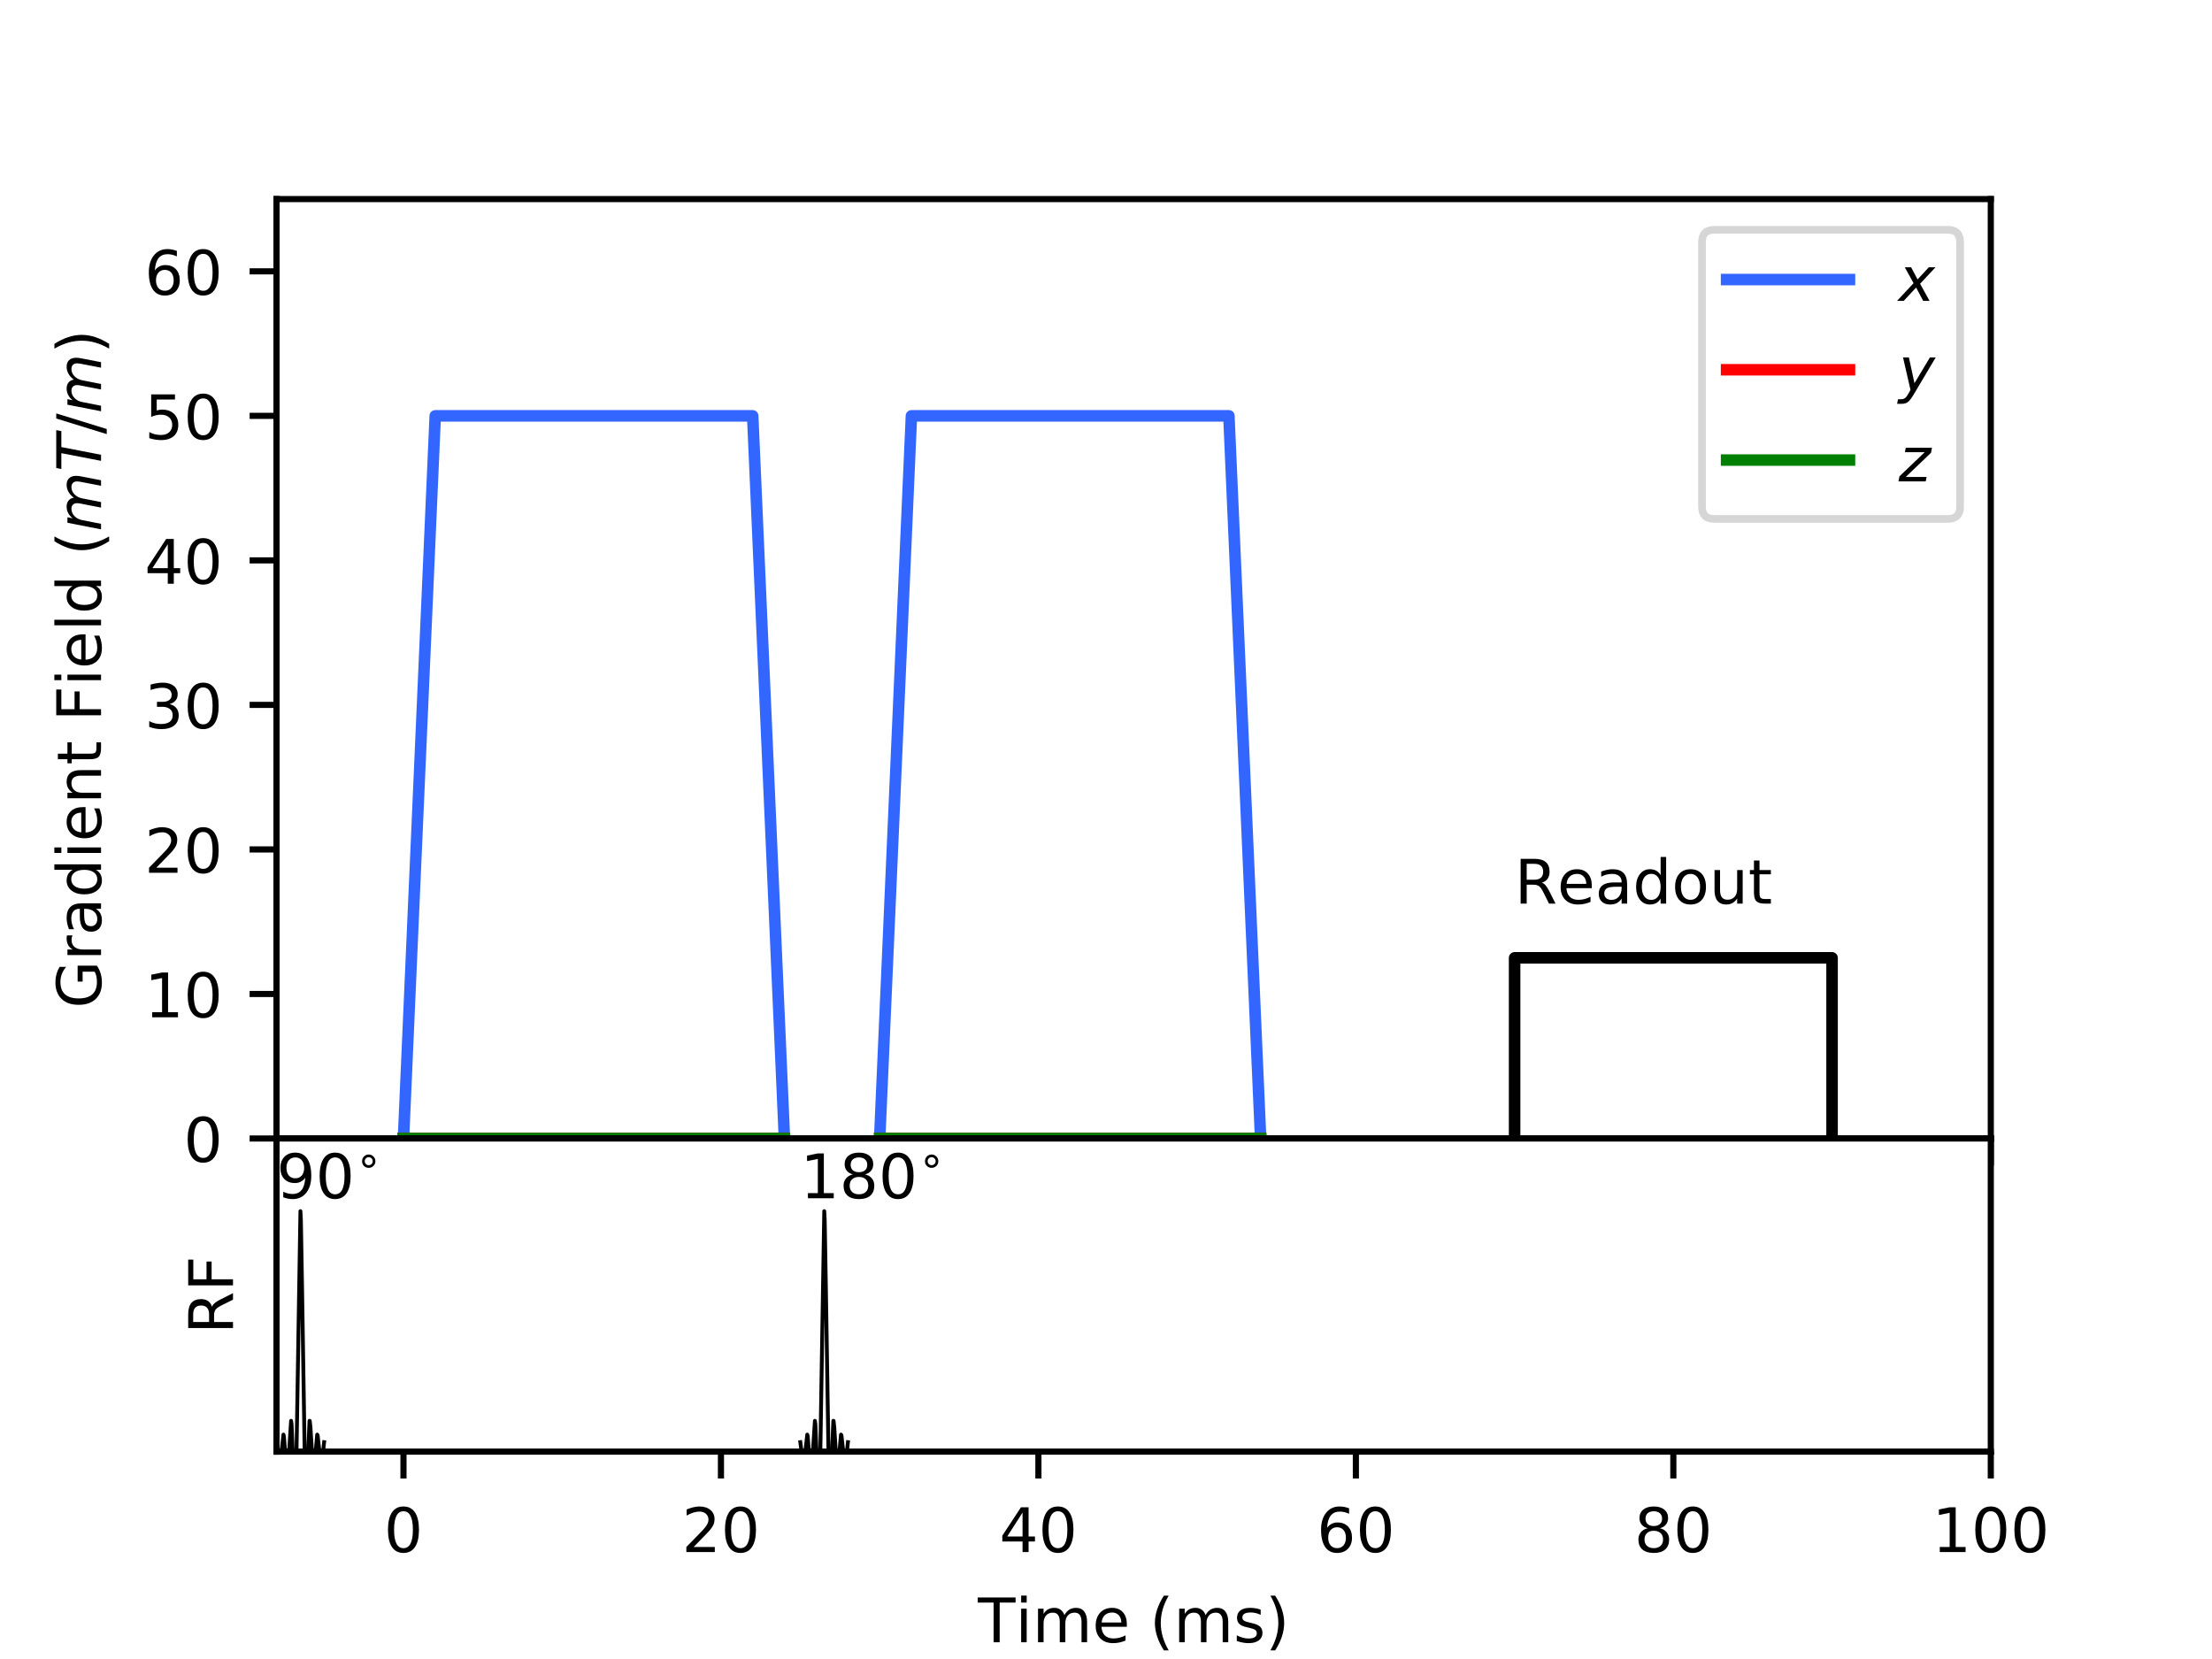
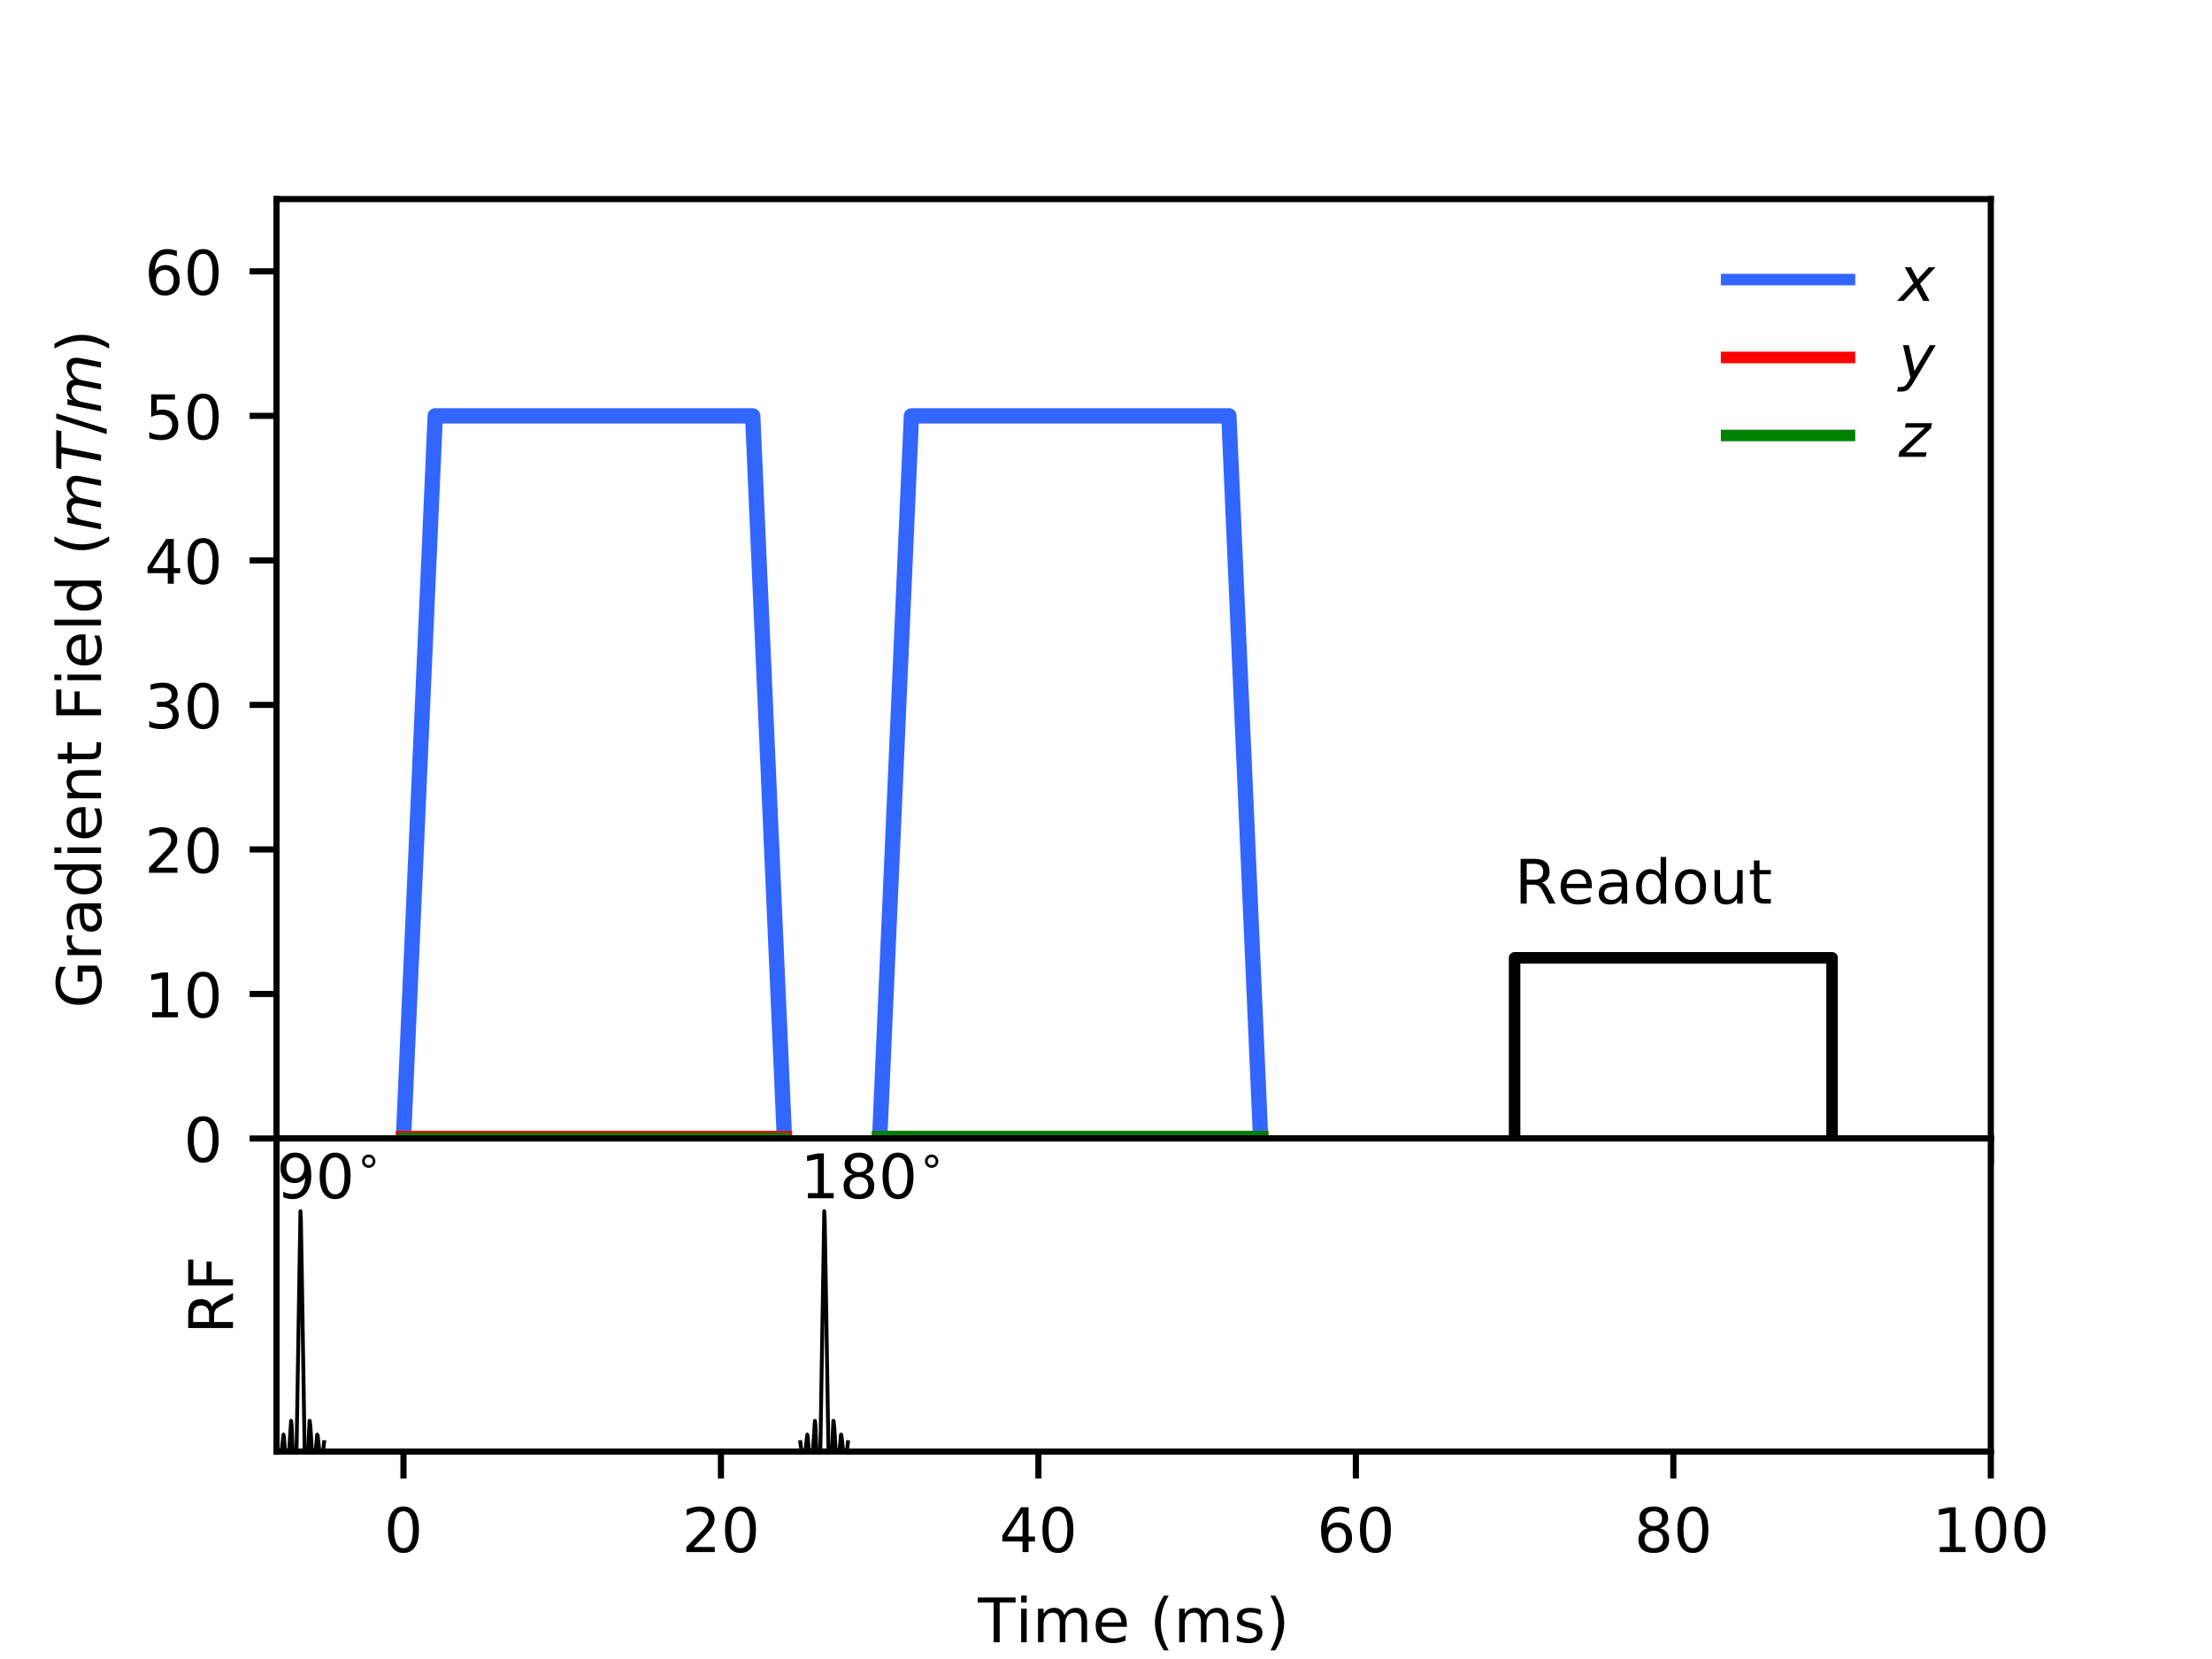
<svg xmlns="http://www.w3.org/2000/svg" xmlns:xlink="http://www.w3.org/1999/xlink" height="216pt" version="1.1" viewBox="0 0 288 216" width="288pt">
  <defs>
    <style type="text/css">
*{stroke-linecap:butt;stroke-linejoin:round;}
  </style>
  </defs>
  <g id="figure_1">
    <g id="patch_1">
      <path d="M 0 216  L 288 216  L 288 0  L 0 0  z " style="fill:#ffffff;" />
    </g>
    <g id="axes_1">
      <g id="patch_2">
        <path d="M 36 148.23  L 259.2 148.23  L 259.2 25.92  L 36 25.92  z " style="fill:#ffffff;" />
      </g>
      <g id="matplotlib.axis_1">
        <g id="xtick_1">
          <g id="line2d_1">
            <defs>
-               <path d="M 0 0  L 0 3.5  " id="m74ce09f356" style="stroke:#000000;stroke-width:0.8;" />
-             </defs>
-             <g>
-               <use style="stroke:#000000;stroke-width:0.8;" x="52.533" xlink:href="#m74ce09f356" y="148.23" />
+               <path d="M 0 0  L 0 3.5  " id="mcb4278e4ed" style="stroke:#000000;stroke-width:0.8;" />
+             </defs>
+             <g>
+               <use style="stroke:#000000;stroke-width:0.8;" x="52.533" xlink:href="#mcb4278e4ed" y="148.23" />
            </g>
          </g>
        </g>
        <g id="xtick_2">
          <g id="line2d_2">
            <g>
-               <use style="stroke:#000000;stroke-width:0.8;" x="93.867" xlink:href="#m74ce09f356" y="148.23" />
+               <use style="stroke:#000000;stroke-width:0.8;" x="93.867" xlink:href="#mcb4278e4ed" y="148.23" />
            </g>
          </g>
        </g>
        <g id="xtick_3">
          <g id="line2d_3">
            <g>
-               <use style="stroke:#000000;stroke-width:0.8;" x="135.2" xlink:href="#m74ce09f356" y="148.23" />
+               <use style="stroke:#000000;stroke-width:0.8;" x="135.2" xlink:href="#mcb4278e4ed" y="148.23" />
            </g>
          </g>
        </g>
        <g id="xtick_4">
          <g id="line2d_4">
            <g>
-               <use style="stroke:#000000;stroke-width:0.8;" x="176.533" xlink:href="#m74ce09f356" y="148.23" />
+               <use style="stroke:#000000;stroke-width:0.8;" x="176.533" xlink:href="#mcb4278e4ed" y="148.23" />
            </g>
          </g>
        </g>
        <g id="xtick_5">
          <g id="line2d_5">
            <g>
-               <use style="stroke:#000000;stroke-width:0.8;" x="217.867" xlink:href="#m74ce09f356" y="148.23" />
+               <use style="stroke:#000000;stroke-width:0.8;" x="217.867" xlink:href="#mcb4278e4ed" y="148.23" />
            </g>
          </g>
        </g>
        <g id="xtick_6">
          <g id="line2d_6">
            <g>
-               <use style="stroke:#000000;stroke-width:0.8;" x="259.2" xlink:href="#m74ce09f356" y="148.23" />
+               <use style="stroke:#000000;stroke-width:0.8;" x="259.2" xlink:href="#mcb4278e4ed" y="148.23" />
            </g>
          </g>
        </g>
      </g>
      <g id="matplotlib.axis_2">
        <g id="ytick_1">
          <g id="line2d_7">
            <defs>
-               <path d="M 0 0  L -3.5 0  " id="m684089d3cf" style="stroke:#000000;stroke-width:0.8;" />
-             </defs>
-             <g>
-               <use style="stroke:#000000;stroke-width:0.8;" x="36" xlink:href="#m684089d3cf" y="148.23" />
+               <path d="M 0 0  L -3.5 0  " id="m56731898ad" style="stroke:#000000;stroke-width:0.8;" />
+             </defs>
+             <g>
+               <use style="stroke:#000000;stroke-width:0.8;" x="36" xlink:href="#m56731898ad" y="148.23" />
            </g>
          </g>
          <g id="text_1">
            <defs>
              <path d="M 31.781 66.406  Q 24.172 66.406 20.328 58.906  Q 16.5 51.422 16.5 36.375  Q 16.5 21.391 20.328 13.891  Q 24.172 6.391 31.781 6.391  Q 39.453 6.391 43.281 13.891  Q 47.125 21.391 47.125 36.375  Q 47.125 51.422 43.281 58.906  Q 39.453 66.406 31.781 66.406  z M 31.781 74.219  Q 44.047 74.219 50.516 64.516  Q 56.984 54.828 56.984 36.375  Q 56.984 17.969 50.516 8.266  Q 44.047 -1.422 31.781 -1.422  Q 19.531 -1.422 13.062 8.266  Q 6.594 17.969 6.594 36.375  Q 6.594 54.828 13.062 64.516  Q 19.531 74.219 31.781 74.219  z " id="DejaVuSans-48" />
            </defs>
            <g transform="translate(23.91 151.2694)scale(0.08 -0.08)">
              <use xlink:href="#DejaVuSans-48" />
            </g>
          </g>
        </g>
        <g id="ytick_2">
          <g id="line2d_8">
            <g>
-               <use style="stroke:#000000;stroke-width:0.8;" x="36" xlink:href="#m684089d3cf" y="129.413" />
+               <use style="stroke:#000000;stroke-width:0.8;" x="36" xlink:href="#m56731898ad" y="129.413" />
            </g>
          </g>
          <g id="text_2">
            <defs>
              <path d="M 12.406 8.297  L 28.516 8.297  L 28.516 63.922  L 10.984 60.406  L 10.984 69.391  L 28.422 72.906  L 38.281 72.906  L 38.281 8.297  L 54.391 8.297  L 54.391 0  L 12.406 0  z " id="DejaVuSans-49" />
            </defs>
            <g transform="translate(18.82 132.4525)scale(0.08 -0.08)">
              <use xlink:href="#DejaVuSans-49" />
              <use x="63.623" xlink:href="#DejaVuSans-48" />
            </g>
          </g>
        </g>
        <g id="ytick_3">
          <g id="line2d_9">
            <g>
-               <use style="stroke:#000000;stroke-width:0.8;" x="36" xlink:href="#m684089d3cf" y="110.596" />
+               <use style="stroke:#000000;stroke-width:0.8;" x="36" xlink:href="#m56731898ad" y="110.596" />
            </g>
          </g>
          <g id="text_3">
            <defs>
              <path d="M 19.188 8.297  L 53.609 8.297  L 53.609 0  L 7.328 0  L 7.328 8.297  Q 12.938 14.109 22.625 23.891  Q 32.328 33.688 34.812 36.531  Q 39.547 41.844 41.422 45.531  Q 43.312 49.219 43.312 52.781  Q 43.312 58.594 39.234 62.25  Q 35.156 65.922 28.609 65.922  Q 23.969 65.922 18.812 64.312  Q 13.672 62.703 7.812 59.422  L 7.812 69.391  Q 13.766 71.781 18.938 73  Q 24.125 74.219 28.422 74.219  Q 39.75 74.219 46.484 68.547  Q 53.219 62.891 53.219 53.422  Q 53.219 48.922 51.531 44.891  Q 49.859 40.875 45.406 35.406  Q 44.188 33.984 37.641 27.219  Q 31.109 20.453 19.188 8.297  z " id="DejaVuSans-50" />
            </defs>
            <g transform="translate(18.82 113.6355)scale(0.08 -0.08)">
              <use xlink:href="#DejaVuSans-50" />
              <use x="63.623" xlink:href="#DejaVuSans-48" />
            </g>
          </g>
        </g>
        <g id="ytick_4">
          <g id="line2d_10">
            <g>
-               <use style="stroke:#000000;stroke-width:0.8;" x="36" xlink:href="#m684089d3cf" y="91.779" />
+               <use style="stroke:#000000;stroke-width:0.8;" x="36" xlink:href="#m56731898ad" y="91.779" />
            </g>
          </g>
          <g id="text_4">
            <defs>
              <path d="M 40.578 39.312  Q 47.656 37.797 51.625 33  Q 55.609 28.219 55.609 21.188  Q 55.609 10.406 48.188 4.484  Q 40.766 -1.422 27.094 -1.422  Q 22.516 -1.422 17.656 -0.516  Q 12.797 0.391 7.625 2.203  L 7.625 11.719  Q 11.719 9.328 16.594 8.109  Q 21.484 6.891 26.812 6.891  Q 36.078 6.891 40.938 10.547  Q 45.797 14.203 45.797 21.188  Q 45.797 27.641 41.281 31.266  Q 36.766 34.906 28.719 34.906  L 20.219 34.906  L 20.219 43.016  L 29.109 43.016  Q 36.375 43.016 40.234 45.922  Q 44.094 48.828 44.094 54.297  Q 44.094 59.906 40.109 62.906  Q 36.141 65.922 28.719 65.922  Q 24.656 65.922 20.016 65.031  Q 15.375 64.156 9.812 62.312  L 9.812 71.094  Q 15.438 72.656 20.344 73.438  Q 25.25 74.219 29.594 74.219  Q 40.828 74.219 47.359 69.109  Q 53.906 64.016 53.906 55.328  Q 53.906 49.266 50.438 45.094  Q 46.969 40.922 40.578 39.312  z " id="DejaVuSans-51" />
            </defs>
            <g transform="translate(18.82 94.81861)scale(0.08 -0.08)">
              <use xlink:href="#DejaVuSans-51" />
              <use x="63.623" xlink:href="#DejaVuSans-48" />
            </g>
          </g>
        </g>
        <g id="ytick_5">
          <g id="line2d_11">
            <g>
-               <use style="stroke:#000000;stroke-width:0.8;" x="36" xlink:href="#m684089d3cf" y="72.962" />
+               <use style="stroke:#000000;stroke-width:0.8;" x="36" xlink:href="#m56731898ad" y="72.962" />
            </g>
          </g>
          <g id="text_5">
            <defs>
              <path d="M 37.797 64.312  L 12.891 25.391  L 37.797 25.391  z M 35.203 72.906  L 47.609 72.906  L 47.609 25.391  L 58.016 25.391  L 58.016 17.188  L 47.609 17.188  L 47.609 0  L 37.797 0  L 37.797 17.188  L 4.891 17.188  L 4.891 26.703  z " id="DejaVuSans-52" />
            </defs>
            <g transform="translate(18.82 76.00168)scale(0.08 -0.08)">
              <use xlink:href="#DejaVuSans-52" />
              <use x="63.623" xlink:href="#DejaVuSans-48" />
            </g>
          </g>
        </g>
        <g id="ytick_6">
          <g id="line2d_12">
            <g>
-               <use style="stroke:#000000;stroke-width:0.8;" x="36" xlink:href="#m684089d3cf" y="54.145" />
+               <use style="stroke:#000000;stroke-width:0.8;" x="36" xlink:href="#m56731898ad" y="54.145" />
            </g>
          </g>
          <g id="text_6">
            <defs>
              <path d="M 10.797 72.906  L 49.516 72.906  L 49.516 64.594  L 19.828 64.594  L 19.828 46.734  Q 21.969 47.469 24.109 47.828  Q 26.266 48.188 28.422 48.188  Q 40.625 48.188 47.75 41.5  Q 54.891 34.812 54.891 23.391  Q 54.891 11.625 47.562 5.094  Q 40.234 -1.422 26.906 -1.422  Q 22.312 -1.422 17.547 -0.641  Q 12.797 0.141 7.719 1.703  L 7.719 11.625  Q 12.109 9.234 16.797 8.062  Q 21.484 6.891 26.703 6.891  Q 35.156 6.891 40.078 11.328  Q 45.016 15.766 45.016 23.391  Q 45.016 31 40.078 35.438  Q 35.156 39.891 26.703 39.891  Q 22.75 39.891 18.812 39.016  Q 14.891 38.141 10.797 36.281  z " id="DejaVuSans-53" />
            </defs>
            <g transform="translate(18.82 57.18476)scale(0.08 -0.08)">
              <use xlink:href="#DejaVuSans-53" />
              <use x="63.623" xlink:href="#DejaVuSans-48" />
            </g>
          </g>
        </g>
        <g id="ytick_7">
          <g id="line2d_13">
            <g>
-               <use style="stroke:#000000;stroke-width:0.8;" x="36" xlink:href="#m684089d3cf" y="35.328" />
+               <use style="stroke:#000000;stroke-width:0.8;" x="36" xlink:href="#m56731898ad" y="35.328" />
            </g>
          </g>
          <g id="text_7">
            <defs>
              <path d="M 33.016 40.375  Q 26.375 40.375 22.484 35.828  Q 18.609 31.297 18.609 23.391  Q 18.609 15.531 22.484 10.953  Q 26.375 6.391 33.016 6.391  Q 39.656 6.391 43.531 10.953  Q 47.406 15.531 47.406 23.391  Q 47.406 31.297 43.531 35.828  Q 39.656 40.375 33.016 40.375  z M 52.594 71.297  L 52.594 62.312  Q 48.875 64.062 45.094 64.984  Q 41.312 65.922 37.594 65.922  Q 27.828 65.922 22.672 59.328  Q 17.531 52.734 16.797 39.406  Q 19.672 43.656 24.016 45.922  Q 28.375 48.188 33.594 48.188  Q 44.578 48.188 50.953 41.516  Q 57.328 34.859 57.328 23.391  Q 57.328 12.156 50.688 5.359  Q 44.047 -1.422 33.016 -1.422  Q 20.359 -1.422 13.672 8.266  Q 6.984 17.969 6.984 36.375  Q 6.984 53.656 15.188 63.938  Q 23.391 74.219 37.203 74.219  Q 40.922 74.219 44.703 73.484  Q 48.484 72.75 52.594 71.297  z " id="DejaVuSans-54" />
            </defs>
            <g transform="translate(18.82 38.36784)scale(0.08 -0.08)">
              <use xlink:href="#DejaVuSans-54" />
              <use x="63.623" xlink:href="#DejaVuSans-48" />
            </g>
          </g>
        </g>
        <g id="text_8">
          <defs>
            <path d="M 59.516 10.406  L 59.516 29.984  L 43.406 29.984  L 43.406 38.094  L 69.281 38.094  L 69.281 6.781  Q 63.578 2.734 56.688 0.656  Q 49.812 -1.422 42 -1.422  Q 24.906 -1.422 15.25 8.562  Q 5.609 18.562 5.609 36.375  Q 5.609 54.25 15.25 64.234  Q 24.906 74.219 42 74.219  Q 49.125 74.219 55.547 72.453  Q 61.969 70.703 67.391 67.281  L 67.391 56.781  Q 61.922 61.422 55.766 63.766  Q 49.609 66.109 42.828 66.109  Q 29.438 66.109 22.719 58.641  Q 16.016 51.172 16.016 36.375  Q 16.016 21.625 22.719 14.156  Q 29.438 6.688 42.828 6.688  Q 48.047 6.688 52.141 7.594  Q 56.25 8.5 59.516 10.406  z " id="DejaVuSans-71" />
            <path d="M 41.109 46.297  Q 39.594 47.172 37.812 47.578  Q 36.031 48 33.891 48  Q 26.266 48 22.188 43.047  Q 18.109 38.094 18.109 28.812  L 18.109 0  L 9.078 0  L 9.078 54.688  L 18.109 54.688  L 18.109 46.188  Q 20.953 51.172 25.484 53.578  Q 30.031 56 36.531 56  Q 37.453 56 38.578 55.875  Q 39.703 55.766 41.062 55.516  z " id="DejaVuSans-114" />
            <path d="M 34.281 27.484  Q 23.391 27.484 19.188 25  Q 14.984 22.516 14.984 16.5  Q 14.984 11.719 18.141 8.906  Q 21.297 6.109 26.703 6.109  Q 34.188 6.109 38.703 11.406  Q 43.219 16.703 43.219 25.484  L 43.219 27.484  z M 52.203 31.203  L 52.203 0  L 43.219 0  L 43.219 8.297  Q 40.141 3.328 35.547 0.953  Q 30.953 -1.422 24.312 -1.422  Q 15.922 -1.422 10.953 3.297  Q 6 8.016 6 15.922  Q 6 25.141 12.172 29.828  Q 18.359 34.516 30.609 34.516  L 43.219 34.516  L 43.219 35.406  Q 43.219 41.609 39.141 45  Q 35.062 48.391 27.688 48.391  Q 23 48.391 18.547 47.266  Q 14.109 46.141 10.016 43.891  L 10.016 52.203  Q 14.938 54.109 19.578 55.047  Q 24.219 56 28.609 56  Q 40.484 56 46.344 49.844  Q 52.203 43.703 52.203 31.203  z " id="DejaVuSans-97" />
            <path d="M 45.406 46.391  L 45.406 75.984  L 54.391 75.984  L 54.391 0  L 45.406 0  L 45.406 8.203  Q 42.578 3.328 38.25 0.953  Q 33.938 -1.422 27.875 -1.422  Q 17.969 -1.422 11.734 6.484  Q 5.516 14.406 5.516 27.297  Q 5.516 40.188 11.734 48.094  Q 17.969 56 27.875 56  Q 33.938 56 38.25 53.625  Q 42.578 51.266 45.406 46.391  z M 14.797 27.297  Q 14.797 17.391 18.875 11.75  Q 22.953 6.109 30.078 6.109  Q 37.203 6.109 41.297 11.75  Q 45.406 17.391 45.406 27.297  Q 45.406 37.203 41.297 42.844  Q 37.203 48.484 30.078 48.484  Q 22.953 48.484 18.875 42.844  Q 14.797 37.203 14.797 27.297  z " id="DejaVuSans-100" />
            <path d="M 9.422 54.688  L 18.406 54.688  L 18.406 0  L 9.422 0  z M 9.422 75.984  L 18.406 75.984  L 18.406 64.594  L 9.422 64.594  z " id="DejaVuSans-105" />
            <path d="M 56.203 29.594  L 56.203 25.203  L 14.891 25.203  Q 15.484 15.922 20.484 11.062  Q 25.484 6.203 34.422 6.203  Q 39.594 6.203 44.453 7.469  Q 49.312 8.734 54.109 11.281  L 54.109 2.781  Q 49.266 0.734 44.188 -0.344  Q 39.109 -1.422 33.891 -1.422  Q 20.797 -1.422 13.156 6.188  Q 5.516 13.812 5.516 26.812  Q 5.516 40.234 12.766 48.109  Q 20.016 56 32.328 56  Q 43.359 56 49.781 48.891  Q 56.203 41.797 56.203 29.594  z M 47.219 32.234  Q 47.125 39.594 43.094 43.984  Q 39.062 48.391 32.422 48.391  Q 24.906 48.391 20.391 44.141  Q 15.875 39.891 15.188 32.172  z " id="DejaVuSans-101" />
            <path d="M 54.891 33.016  L 54.891 0  L 45.906 0  L 45.906 32.719  Q 45.906 40.484 42.875 44.328  Q 39.844 48.188 33.797 48.188  Q 26.516 48.188 22.312 43.547  Q 18.109 38.922 18.109 30.906  L 18.109 0  L 9.078 0  L 9.078 54.688  L 18.109 54.688  L 18.109 46.188  Q 21.344 51.125 25.703 53.562  Q 30.078 56 35.797 56  Q 45.219 56 50.047 50.172  Q 54.891 44.344 54.891 33.016  z " id="DejaVuSans-110" />
            <path d="M 18.312 70.219  L 18.312 54.688  L 36.812 54.688  L 36.812 47.703  L 18.312 47.703  L 18.312 18.016  Q 18.312 11.328 20.141 9.422  Q 21.969 7.516 27.594 7.516  L 36.812 7.516  L 36.812 0  L 27.594 0  Q 17.188 0 13.234 3.875  Q 9.281 7.766 9.281 18.016  L 9.281 47.703  L 2.688 47.703  L 2.688 54.688  L 9.281 54.688  L 9.281 70.219  z " id="DejaVuSans-116" />
            <path id="DejaVuSans-32" />
            <path d="M 9.812 72.906  L 51.703 72.906  L 51.703 64.594  L 19.672 64.594  L 19.672 43.109  L 48.578 43.109  L 48.578 34.812  L 19.672 34.812  L 19.672 0  L 9.812 0  z " id="DejaVuSans-70" />
            <path d="M 9.422 75.984  L 18.406 75.984  L 18.406 0  L 9.422 0  z " id="DejaVuSans-108" />
            <path d="M 31 75.875  Q 24.469 64.656 21.281 53.656  Q 18.109 42.672 18.109 31.391  Q 18.109 20.125 21.312 9.062  Q 24.516 -2 31 -13.188  L 23.188 -13.188  Q 15.875 -1.703 12.234 9.375  Q 8.594 20.453 8.594 31.391  Q 8.594 42.281 12.203 53.312  Q 15.828 64.359 23.188 75.875  z " id="DejaVuSans-40" />
            <path d="M 89.797 33.016  L 83.406 0  L 74.422 0  L 80.719 32.719  Q 81.109 34.812 81.297 36.328  Q 81.5 37.844 81.5 38.922  Q 81.5 43.312 79.047 45.75  Q 76.609 48.188 72.219 48.188  Q 65.672 48.188 60.547 43.281  Q 55.422 38.375 53.906 30.516  L 47.906 0  L 38.922 0  L 45.312 32.719  Q 45.703 34.516 45.891 36.047  Q 46.094 37.594 46.094 38.812  Q 46.094 43.266 43.656 45.719  Q 41.219 48.188 36.922 48.188  Q 30.281 48.188 25.141 43.281  Q 20.016 38.375 18.5 30.516  L 12.5 0  L 3.516 0  L 14.203 54.688  L 23.188 54.688  L 21.484 46.188  Q 25.141 50.984 30.047 53.484  Q 34.969 56 40.578 56  Q 46.531 56 50.359 52.875  Q 54.203 49.75 54.984 44.188  Q 59.078 49.953 64.469 52.969  Q 69.875 56 75.875 56  Q 82.906 56 86.734 51.953  Q 90.578 47.906 90.578 40.484  Q 90.578 38.875 90.375 36.938  Q 90.188 35.016 89.797 33.016  z " id="DejaVuSans-Oblique-109" />
            <path d="M 5.906 72.906  L 67.578 72.906  L 66.016 64.594  L 39.984 64.594  L 27.484 0  L 17.578 0  L 30.078 64.594  L 4.297 64.594  z " id="DejaVuSans-Oblique-84" />
            <path d="M 25.391 72.906  L 33.688 72.906  L 8.297 -9.281  L 0 -9.281  z " id="DejaVuSans-47" />
            <path d="M 8.016 75.875  L 15.828 75.875  Q 23.141 64.359 26.781 53.312  Q 30.422 42.281 30.422 31.391  Q 30.422 20.453 26.781 9.375  Q 23.141 -1.703 15.828 -13.188  L 8.016 -13.188  Q 14.5 -2 17.703 9.062  Q 20.906 20.125 20.906 31.391  Q 20.906 42.672 17.703 53.656  Q 14.5 64.656 8.016 75.875  z " id="DejaVuSans-41" />
          </defs>
          <g transform="translate(13.15625 131.275)rotate(-90)scale(0.08 -0.08)">
            <use transform="translate(0 0.015625)" xlink:href="#DejaVuSans-71" />
            <use transform="translate(77.49023 0.015625)" xlink:href="#DejaVuSans-114" />
            <use transform="translate(118.6035 0.015625)" xlink:href="#DejaVuSans-97" />
            <use transform="translate(179.8828 0.015625)" xlink:href="#DejaVuSans-100" />
            <use transform="translate(243.3594 0.015625)" xlink:href="#DejaVuSans-105" />
            <use transform="translate(271.1426 0.015625)" xlink:href="#DejaVuSans-101" />
            <use transform="translate(332.666 0.015625)" xlink:href="#DejaVuSans-110" />
            <use transform="translate(396.0449 0.015625)" xlink:href="#DejaVuSans-116" />
            <use transform="translate(435.2539 0.015625)" xlink:href="#DejaVuSans-32" />
            <use transform="translate(467.041 0.015625)" xlink:href="#DejaVuSans-70" />
            <use transform="translate(524.5605 0.015625)" xlink:href="#DejaVuSans-105" />
            <use transform="translate(552.3438 0.015625)" xlink:href="#DejaVuSans-101" />
            <use transform="translate(613.8672 0.015625)" xlink:href="#DejaVuSans-108" />
            <use transform="translate(641.6504 0.015625)" xlink:href="#DejaVuSans-100" />
            <use transform="translate(705.127 0.015625)" xlink:href="#DejaVuSans-32" />
            <use transform="translate(736.9141 0.015625)" xlink:href="#DejaVuSans-40" />
            <use transform="translate(775.9277 0.015625)" xlink:href="#DejaVuSans-Oblique-109" />
            <use transform="translate(873.3398 0.015625)" xlink:href="#DejaVuSans-Oblique-84" />
            <use transform="translate(934.4238 0.015625)" xlink:href="#DejaVuSans-47" />
            <use transform="translate(968.1152 0.015625)" xlink:href="#DejaVuSans-Oblique-109" />
            <use transform="translate(1065.527 0.015625)" xlink:href="#DejaVuSans-41" />
          </g>
        </g>
      </g>
      <g id="line2d_14">
-         <path clip-path="url(#p51739930cc)" d="M 52.533 148.23  " style="fill:none;stroke:#3366ff;stroke-linecap:square;stroke-width:1.5;" />
+         <path clip-path="url(#pf320802281)" d="M 52.533 148.23  " style="fill:none;stroke:#3366ff;stroke-linecap:square;stroke-width:1.5;" />
      </g>
      <g id="line2d_15">
-         <path clip-path="url(#p51739930cc)" d="M 52.533 148.23  " style="fill:none;stroke:#ff0000;stroke-linecap:square;stroke-width:1.5;" />
+         <path clip-path="url(#pf320802281)" d="M 52.533 148.23  " style="fill:none;stroke:#ff0000;stroke-linecap:square;stroke-width:1.5;" />
      </g>
      <g id="line2d_16">
-         <path clip-path="url(#p51739930cc)" d="M 52.533 148.23  " style="fill:none;stroke:#008000;stroke-linecap:square;stroke-width:1.5;" />
+         <path clip-path="url(#pf320802281)" d="M 52.533 148.23  " style="fill:none;stroke:#008000;stroke-linecap:square;stroke-width:1.5;" />
      </g>
      <g id="line2d_17">
-         <path clip-path="url(#p51739930cc)" d="M 52.533 148.23  L 56.667 54.145  L 98 54.145  L 102.133 148.23  " style="fill:none;stroke:#3366ff;stroke-linecap:square;stroke-width:1.5;" />
+         <path clip-path="url(#pf320802281)" d="M 52.533 148.23  L 56.667 54.145  L 98 54.145  L 102.133 148.23  " style="fill:none;stroke:#3366ff;stroke-linecap:square;stroke-width:2;" />
      </g>
      <g id="line2d_18">
-         <path clip-path="url(#p51739930cc)" d="M 114.533 148.23  L 118.667 54.145  L 160 54.145  L 164.133 148.23  " style="fill:none;stroke:#3366ff;stroke-linecap:square;stroke-width:1.5;" />
+         <path clip-path="url(#pf320802281)" d="M 114.533 148.23  L 118.667 54.145  L 160 54.145  L 164.133 148.23  " style="fill:none;stroke:#3366ff;stroke-linecap:square;stroke-width:2;" />
      </g>
      <g id="line2d_19">
-         <path clip-path="url(#p51739930cc)" d="M 52.533 148.23  L 56.667 148.23  L 98 148.23  L 102.133 148.23  " style="fill:none;stroke:#ff0000;stroke-linecap:square;stroke-width:1.5;" />
+         <path clip-path="url(#pf320802281)" d="M 52.533 148.23  L 56.667 148.23  L 98 148.23  L 102.133 148.23  " style="fill:none;stroke:#ff0000;stroke-linecap:square;stroke-width:2;" />
      </g>
      <g id="line2d_20">
-         <path clip-path="url(#p51739930cc)" d="M 114.533 148.23  L 118.667 148.23  L 160 148.23  L 164.133 148.23  " style="fill:none;stroke:#ff0000;stroke-linecap:square;stroke-width:1.5;" />
+         <path clip-path="url(#pf320802281)" d="M 114.533 148.23  L 118.667 148.23  L 160 148.23  L 164.133 148.23  " style="fill:none;stroke:#ff0000;stroke-linecap:square;stroke-width:2;" />
      </g>
      <g id="line2d_21">
-         <path clip-path="url(#p51739930cc)" d="M 52.533 148.23  L 56.667 148.23  L 98 148.23  L 102.133 148.23  " style="fill:none;stroke:#008000;stroke-linecap:square;stroke-width:1.5;" />
+         <path clip-path="url(#pf320802281)" d="M 52.533 148.23  L 56.667 148.23  L 98 148.23  L 102.133 148.23  " style="fill:none;stroke:#008000;stroke-linecap:square;stroke-width:1.5;" />
      </g>
      <g id="line2d_22">
-         <path clip-path="url(#p51739930cc)" d="M 114.533 148.23  L 118.667 148.23  L 160 148.23  L 164.133 148.23  " style="fill:none;stroke:#008000;stroke-linecap:square;stroke-width:1.5;" />
+         <path clip-path="url(#pf320802281)" d="M 114.533 148.23  L 118.667 148.23  L 160 148.23  L 164.133 148.23  " style="fill:none;stroke:#008000;stroke-linecap:square;stroke-width:2;" />
      </g>
      <g id="line2d_23">
-         <path clip-path="url(#p51739930cc)" d="M 197.2 148.23  L 197.2 124.709  L 238.533 124.709  L 238.533 148.23  " style="fill:none;stroke:#000000;stroke-linecap:square;stroke-width:1.5;" />
+         <path clip-path="url(#pf320802281)" d="M 197.2 148.23  L 197.2 124.709  L 238.533 124.709  L 238.533 148.23  " style="fill:none;stroke:#000000;stroke-linecap:square;stroke-width:1.5;" />
      </g>
      <g id="patch_3">
        <path d="M 36 148.23  L 36 25.92  " style="fill:none;stroke:#000000;stroke-linecap:square;stroke-linejoin:miter;stroke-width:0.8;" />
      </g>
      <g id="patch_4">
        <path d="M 259.2 148.23  L 259.2 25.92  " style="fill:none;stroke:#000000;stroke-linecap:square;stroke-linejoin:miter;stroke-width:0.8;" />
      </g>
      <g id="patch_5">
        <path d="M 36 148.23  L 259.2 148.23  " style="fill:none;stroke:#000000;stroke-linecap:square;stroke-linejoin:miter;stroke-width:0.8;" />
      </g>
      <g id="patch_6">
        <path d="M 36 25.92  L 259.2 25.92  " style="fill:none;stroke:#000000;stroke-linecap:square;stroke-linejoin:miter;stroke-width:0.8;" />
      </g>
      <g id="text_9">
        <defs>
          <path d="M 44.391 34.188  Q 47.562 33.109 50.562 29.594  Q 53.562 26.078 56.594 19.922  L 66.609 0  L 56 0  L 46.688 18.703  Q 43.062 26.031 39.672 28.422  Q 36.281 30.812 30.422 30.812  L 19.672 30.812  L 19.672 0  L 9.812 0  L 9.812 72.906  L 32.078 72.906  Q 44.578 72.906 50.734 67.672  Q 56.891 62.453 56.891 51.906  Q 56.891 45.016 53.688 40.469  Q 50.484 35.938 44.391 34.188  z M 19.672 64.797  L 19.672 38.922  L 32.078 38.922  Q 39.203 38.922 42.844 42.219  Q 46.484 45.516 46.484 51.906  Q 46.484 58.297 42.844 61.547  Q 39.203 64.797 32.078 64.797  z " id="DejaVuSans-82" />
          <path d="M 30.609 48.391  Q 23.391 48.391 19.188 42.75  Q 14.984 37.109 14.984 27.297  Q 14.984 17.484 19.156 11.844  Q 23.344 6.203 30.609 6.203  Q 37.797 6.203 41.984 11.859  Q 46.188 17.531 46.188 27.297  Q 46.188 37.016 41.984 42.703  Q 37.797 48.391 30.609 48.391  z M 30.609 56  Q 42.328 56 49.016 48.375  Q 55.719 40.766 55.719 27.297  Q 55.719 13.875 49.016 6.219  Q 42.328 -1.422 30.609 -1.422  Q 18.844 -1.422 12.172 6.219  Q 5.516 13.875 5.516 27.297  Q 5.516 40.766 12.172 48.375  Q 18.844 56 30.609 56  z " id="DejaVuSans-111" />
          <path d="M 8.5 21.578  L 8.5 54.688  L 17.484 54.688  L 17.484 21.922  Q 17.484 14.156 20.5 10.266  Q 23.531 6.391 29.594 6.391  Q 36.859 6.391 41.078 11.031  Q 45.312 15.672 45.312 23.688  L 45.312 54.688  L 54.297 54.688  L 54.297 0  L 45.312 0  L 45.312 8.406  Q 42.047 3.422 37.719 1  Q 33.406 -1.422 27.688 -1.422  Q 18.266 -1.422 13.375 4.438  Q 8.5 10.297 8.5 21.578  z M 31.109 56  z " id="DejaVuSans-117" />
        </defs>
        <g transform="translate(197.2 117.6525)scale(0.08 -0.08)">
          <use xlink:href="#DejaVuSans-82" />
          <use x="69.42" xlink:href="#DejaVuSans-101" />
          <use x="130.943" xlink:href="#DejaVuSans-97" />
          <use x="192.223" xlink:href="#DejaVuSans-100" />
          <use x="255.699" xlink:href="#DejaVuSans-111" />
          <use x="316.881" xlink:href="#DejaVuSans-117" />
          <use x="380.26" xlink:href="#DejaVuSans-116" />
        </g>
      </g>
      <g id="legend_1">
-         <g id="patch_7">
-           <path d="M 223.2 67.564  L 253.6 67.564  Q 255.2 67.564 255.2 65.964  L 255.2 31.52  Q 255.2 29.92 253.6 29.92  L 223.2 29.92  Q 221.6 29.92 221.6 31.52  L 221.6 65.964  Q 221.6 67.564 223.2 67.564  z " style="fill:#ffffff;opacity:0.8;stroke:#cccccc;stroke-linejoin:miter;" />
-         </g>
        <g id="line2d_24">
          <path d="M 224.8 36.399  L 240.8 36.399  " style="fill:none;stroke:#3366ff;stroke-linecap:square;stroke-width:1.5;" />
        </g>
        <g id="line2d_25" />
        <g id="text_10">
          <defs>
            <path d="M 60.016 54.688  L 34.906 27.875  L 50.297 0  L 39.984 0  L 28.422 21.688  L 8.297 0  L -2.594 0  L 24.312 28.812  L 10.016 54.688  L 20.312 54.688  L 30.812 34.906  L 49.125 54.688  z " id="DejaVuSans-Oblique-120" />
          </defs>
          <g transform="translate(247.2 39.19875)scale(0.08 -0.08)">
            <use transform="translate(0 0.3125)" xlink:href="#DejaVuSans-Oblique-120" />
          </g>
        </g>
        <g id="line2d_26">
-           <path d="M 224.8 48.141  L 240.8 48.141  " style="fill:none;stroke:#ff0000;stroke-linecap:square;stroke-width:1.5;" />
+           <path d="M 224.8 46.541  L 240.8 46.541  " style="fill:none;stroke:#ff0000;stroke-linecap:square;stroke-width:1.5;" />
        </g>
        <g id="line2d_27" />
        <g id="text_11">
          <defs>
            <path d="M 24.812 -5.078  Q 18.562 -15.578 14.625 -18.188  Q 10.688 -20.797 4.594 -20.797  L -2.484 -20.797  L -0.984 -13.281  L 4.203 -13.281  Q 7.953 -13.281 10.594 -11.234  Q 13.234 -9.188 16.5 -3.219  L 19.281 2  L 7.172 54.688  L 16.703 54.688  L 25.781 12.797  L 50.875 54.688  L 60.297 54.688  z " id="DejaVuSans-Oblique-121" />
          </defs>
-           <g transform="translate(247.2 50.94125)scale(0.08 -0.08)">
+           <g transform="translate(247.2 49.34125)scale(0.08 -0.08)">
            <use transform="translate(0 0.3125)" xlink:href="#DejaVuSans-Oblique-121" />
          </g>
        </g>
        <g id="line2d_28">
-           <path d="M 224.8 59.9  L 240.8 59.9  " style="fill:none;stroke:#008000;stroke-linecap:square;stroke-width:1.5;" />
+           <path d="M 224.8 56.7  L 240.8 56.7  " style="fill:none;stroke:#008000;stroke-linecap:square;stroke-width:1.5;" />
        </g>
        <g id="line2d_29" />
        <g id="text_12">
          <defs>
            <path d="M 11.625 54.688  L 54.297 54.688  L 52.688 46.484  L 11.531 7.172  L 45.516 7.172  L 44.094 0  L -0.297 0  L 1.312 8.203  L 42.484 47.516  L 10.203 47.516  z " id="DejaVuSans-Oblique-122" />
          </defs>
-           <g transform="translate(247.2 62.7)scale(0.08 -0.08)">
+           <g transform="translate(247.2 59.5)scale(0.08 -0.08)">
            <use transform="translate(0 0.3125)" xlink:href="#DejaVuSans-Oblique-122" />
          </g>
        </g>
      </g>
    </g>
    <g id="axes_2">
-       <g id="patch_8">
+       <g id="patch_7">
        <path d="M 36 189  L 259.2 189  L 259.2 148.23  L 36 148.23  z " style="fill:#ffffff;" />
      </g>
      <g id="matplotlib.axis_3">
        <g id="xtick_7">
          <g id="line2d_30">
            <g>
-               <use style="stroke:#000000;stroke-width:0.8;" x="52.533" xlink:href="#m74ce09f356" y="189" />
+               <use style="stroke:#000000;stroke-width:0.8;" x="52.533" xlink:href="#mcb4278e4ed" y="189" />
            </g>
          </g>
          <g id="text_13">
            <g transform="translate(49.98833 202.0788)scale(0.08 -0.08)">
              <use xlink:href="#DejaVuSans-48" />
            </g>
          </g>
        </g>
        <g id="xtick_8">
          <g id="line2d_31">
            <g>
-               <use style="stroke:#000000;stroke-width:0.8;" x="93.867" xlink:href="#m74ce09f356" y="189" />
+               <use style="stroke:#000000;stroke-width:0.8;" x="93.867" xlink:href="#mcb4278e4ed" y="189" />
            </g>
          </g>
          <g id="text_14">
            <g transform="translate(88.77667 202.0788)scale(0.08 -0.08)">
              <use xlink:href="#DejaVuSans-50" />
              <use x="63.623" xlink:href="#DejaVuSans-48" />
            </g>
          </g>
        </g>
        <g id="xtick_9">
          <g id="line2d_32">
            <g>
-               <use style="stroke:#000000;stroke-width:0.8;" x="135.2" xlink:href="#m74ce09f356" y="189" />
+               <use style="stroke:#000000;stroke-width:0.8;" x="135.2" xlink:href="#mcb4278e4ed" y="189" />
            </g>
          </g>
          <g id="text_15">
            <g transform="translate(130.11 202.0788)scale(0.08 -0.08)">
              <use xlink:href="#DejaVuSans-52" />
              <use x="63.623" xlink:href="#DejaVuSans-48" />
            </g>
          </g>
        </g>
        <g id="xtick_10">
          <g id="line2d_33">
            <g>
-               <use style="stroke:#000000;stroke-width:0.8;" x="176.533" xlink:href="#m74ce09f356" y="189" />
+               <use style="stroke:#000000;stroke-width:0.8;" x="176.533" xlink:href="#mcb4278e4ed" y="189" />
            </g>
          </g>
          <g id="text_16">
            <g transform="translate(171.4433 202.0788)scale(0.08 -0.08)">
              <use xlink:href="#DejaVuSans-54" />
              <use x="63.623" xlink:href="#DejaVuSans-48" />
            </g>
          </g>
        </g>
        <g id="xtick_11">
          <g id="line2d_34">
            <g>
-               <use style="stroke:#000000;stroke-width:0.8;" x="217.867" xlink:href="#m74ce09f356" y="189" />
+               <use style="stroke:#000000;stroke-width:0.8;" x="217.867" xlink:href="#mcb4278e4ed" y="189" />
            </g>
          </g>
          <g id="text_17">
            <defs>
              <path d="M 31.781 34.625  Q 24.75 34.625 20.719 30.859  Q 16.703 27.094 16.703 20.516  Q 16.703 13.922 20.719 10.156  Q 24.75 6.391 31.781 6.391  Q 38.812 6.391 42.859 10.172  Q 46.922 13.969 46.922 20.516  Q 46.922 27.094 42.891 30.859  Q 38.875 34.625 31.781 34.625  z M 21.922 38.812  Q 15.578 40.375 12.031 44.719  Q 8.5 49.078 8.5 55.328  Q 8.5 64.062 14.719 69.141  Q 20.953 74.219 31.781 74.219  Q 42.672 74.219 48.875 69.141  Q 55.078 64.062 55.078 55.328  Q 55.078 49.078 51.531 44.719  Q 48 40.375 41.703 38.812  Q 48.828 37.156 52.797 32.312  Q 56.781 27.484 56.781 20.516  Q 56.781 9.906 50.312 4.234  Q 43.844 -1.422 31.781 -1.422  Q 19.734 -1.422 13.25 4.234  Q 6.781 9.906 6.781 20.516  Q 6.781 27.484 10.781 32.312  Q 14.797 37.156 21.922 38.812  z M 18.312 54.391  Q 18.312 48.734 21.844 45.562  Q 25.391 42.391 31.781 42.391  Q 38.141 42.391 41.719 45.562  Q 45.312 48.734 45.312 54.391  Q 45.312 60.062 41.719 63.234  Q 38.141 66.406 31.781 66.406  Q 25.391 66.406 21.844 63.234  Q 18.312 60.062 18.312 54.391  z " id="DejaVuSans-56" />
            </defs>
            <g transform="translate(212.7767 202.0788)scale(0.08 -0.08)">
              <use xlink:href="#DejaVuSans-56" />
              <use x="63.623" xlink:href="#DejaVuSans-48" />
            </g>
          </g>
        </g>
        <g id="xtick_12">
          <g id="line2d_35">
            <g>
-               <use style="stroke:#000000;stroke-width:0.8;" x="259.2" xlink:href="#m74ce09f356" y="189" />
+               <use style="stroke:#000000;stroke-width:0.8;" x="259.2" xlink:href="#mcb4278e4ed" y="189" />
            </g>
          </g>
          <g id="text_18">
            <g transform="translate(251.565 202.0788)scale(0.08 -0.08)">
              <use xlink:href="#DejaVuSans-49" />
              <use x="63.623" xlink:href="#DejaVuSans-48" />
              <use x="127.246" xlink:href="#DejaVuSans-48" />
            </g>
          </g>
        </g>
        <g id="text_19">
          <defs>
            <path d="M -0.297 72.906  L 61.375 72.906  L 61.375 64.594  L 35.5 64.594  L 35.5 0  L 25.594 0  L 25.594 64.594  L -0.297 64.594  z " id="DejaVuSans-84" />
            <path d="M 52 44.188  Q 55.375 50.25 60.062 53.125  Q 64.75 56 71.094 56  Q 79.641 56 84.281 50.016  Q 88.922 44.047 88.922 33.016  L 88.922 0  L 79.891 0  L 79.891 32.719  Q 79.891 40.578 77.094 44.375  Q 74.312 48.188 68.609 48.188  Q 61.625 48.188 57.562 43.547  Q 53.516 38.922 53.516 30.906  L 53.516 0  L 44.484 0  L 44.484 32.719  Q 44.484 40.625 41.703 44.406  Q 38.922 48.188 33.109 48.188  Q 26.219 48.188 22.156 43.531  Q 18.109 38.875 18.109 30.906  L 18.109 0  L 9.078 0  L 9.078 54.688  L 18.109 54.688  L 18.109 46.188  Q 21.188 51.219 25.484 53.609  Q 29.781 56 35.688 56  Q 41.656 56 45.828 52.969  Q 50 49.953 52 44.188  z " id="DejaVuSans-109" />
            <path d="M 44.281 53.078  L 44.281 44.578  Q 40.484 46.531 36.375 47.5  Q 32.281 48.484 27.875 48.484  Q 21.188 48.484 17.844 46.438  Q 14.5 44.391 14.5 40.281  Q 14.5 37.156 16.891 35.375  Q 19.281 33.594 26.516 31.984  L 29.594 31.297  Q 39.156 29.25 43.188 25.516  Q 47.219 21.781 47.219 15.094  Q 47.219 7.469 41.188 3.016  Q 35.156 -1.422 24.609 -1.422  Q 20.219 -1.422 15.453 -0.562  Q 10.688 0.297 5.422 2  L 5.422 11.281  Q 10.406 8.688 15.234 7.391  Q 20.062 6.109 24.812 6.109  Q 31.156 6.109 34.562 8.281  Q 37.984 10.453 37.984 14.406  Q 37.984 18.062 35.516 20.016  Q 33.062 21.969 24.703 23.781  L 21.578 24.516  Q 13.234 26.266 9.516 29.906  Q 5.812 33.547 5.812 39.891  Q 5.812 47.609 11.281 51.797  Q 16.75 56 26.812 56  Q 31.781 56 36.172 55.266  Q 40.578 54.547 44.281 53.078  z " id="DejaVuSans-115" />
          </defs>
          <g transform="translate(127.3175 213.8212)scale(0.08 -0.08)">
            <use xlink:href="#DejaVuSans-84" />
            <use x="61.037" xlink:href="#DejaVuSans-105" />
            <use x="88.82" xlink:href="#DejaVuSans-109" />
            <use x="186.232" xlink:href="#DejaVuSans-101" />
            <use x="247.756" xlink:href="#DejaVuSans-32" />
            <use x="279.543" xlink:href="#DejaVuSans-40" />
            <use x="318.557" xlink:href="#DejaVuSans-109" />
            <use x="415.969" xlink:href="#DejaVuSans-115" />
            <use x="468.068" xlink:href="#DejaVuSans-41" />
          </g>
        </g>
      </g>
      <g id="matplotlib.axis_4">
        <g id="text_20">
          <g transform="translate(30.33625 173.695)rotate(-90)scale(0.08 -0.08)">
            <use xlink:href="#DejaVuSans-82" />
            <use x="69.482" xlink:href="#DejaVuSans-70" />
          </g>
        </g>
      </g>
      <g id="line2d_36">
-         <path clip-path="url(#p8f36101420)" d="M 36 187.766  L 36.405 190.815  L 36.498 190.431  L 36.904 186.783  L 36.966 187.03  L 37.153 189.421  L 37.402 191.852  L 37.495 191.185  L 37.901 184.989  L 37.963 185.457  L 38.119 189.171  L 38.399 195.81  L 38.461 195.16  L 38.586 190.259  L 39.116 157.69  L 39.178 158.908  L 39.334 167.994  L 39.77 195.63  L 39.801 195.81  L 39.832 195.718  L 39.957 193.233  L 40.299 184.989  L 40.331 184.998  L 40.424 185.883  L 40.798 191.852  L 40.86 191.735  L 41.016 189.919  L 41.296 186.783  L 41.359 186.885  L 41.515 188.333  L 41.795 190.815  L 41.857 190.718  L 42.013 189.501  L 42.2 187.766  L 42.2 187.766  " style="fill:none;stroke:#000000;stroke-linecap:square;stroke-width:0.5;" />
+         <path clip-path="url(#pb9bcce3367)" d="M 36 187.766  L 36.405 190.815  L 36.498 190.431  L 36.904 186.783  L 36.966 187.03  L 37.153 189.421  L 37.402 191.852  L 37.495 191.185  L 37.901 184.989  L 37.963 185.457  L 38.119 189.171  L 38.399 195.81  L 38.461 195.16  L 38.586 190.259  L 39.116 157.69  L 39.178 158.908  L 39.334 167.994  L 39.77 195.63  L 39.801 195.81  L 39.832 195.718  L 39.957 193.233  L 40.299 184.989  L 40.331 184.998  L 40.424 185.883  L 40.798 191.852  L 40.86 191.735  L 41.016 189.919  L 41.296 186.783  L 41.359 186.885  L 41.515 188.333  L 41.795 190.815  L 41.857 190.718  L 42.013 189.501  L 42.2 187.766  L 42.2 187.766  " style="fill:none;stroke:#000000;stroke-linecap:square;stroke-width:0.5;" />
      </g>
      <g id="line2d_37">
-         <path clip-path="url(#p8f36101420)" d="M 104.2 187.766  L 104.605 190.815  L 104.698 190.431  L 105.104 186.783  L 105.166 187.03  L 105.353 189.421  L 105.602 191.852  L 105.695 191.185  L 106.101 184.989  L 106.163 185.457  L 106.319 189.171  L 106.599 195.81  L 106.661 195.16  L 106.786 190.259  L 107.316 157.69  L 107.378 158.908  L 107.534 167.994  L 107.97 195.63  L 108.001 195.81  L 108.032 195.718  L 108.157 193.233  L 108.499 184.989  L 108.531 184.998  L 108.624 185.883  L 108.998 191.852  L 109.06 191.735  L 109.216 189.919  L 109.496 186.783  L 109.559 186.885  L 109.715 188.333  L 109.995 190.815  L 110.057 190.718  L 110.213 189.501  L 110.4 187.766  L 110.4 187.766  " style="fill:none;stroke:#000000;stroke-linecap:square;stroke-width:0.5;" />
+         <path clip-path="url(#pb9bcce3367)" d="M 104.2 187.766  L 104.605 190.815  L 104.698 190.431  L 105.104 186.783  L 105.166 187.03  L 105.353 189.421  L 105.602 191.852  L 105.695 191.185  L 106.101 184.989  L 106.163 185.457  L 106.319 189.171  L 106.599 195.81  L 106.661 195.16  L 106.786 190.259  L 107.316 157.69  L 107.378 158.908  L 107.534 167.994  L 107.97 195.63  L 108.001 195.81  L 108.032 195.718  L 108.157 193.233  L 108.499 184.989  L 108.531 184.998  L 108.624 185.883  L 108.998 191.852  L 109.06 191.735  L 109.216 189.919  L 109.496 186.783  L 109.559 186.885  L 109.715 188.333  L 109.995 190.815  L 110.057 190.718  L 110.213 189.501  L 110.4 187.766  L 110.4 187.766  " style="fill:none;stroke:#000000;stroke-linecap:square;stroke-width:0.5;" />
+       </g>
+       <g id="patch_8">
+         <path d="M 36 189  L 36 148.23  " style="fill:none;stroke:#000000;stroke-linecap:square;stroke-linejoin:miter;stroke-width:0.8;" />
      </g>
      <g id="patch_9">
-         <path d="M 36 189  L 36 148.23  " style="fill:none;stroke:#000000;stroke-linecap:square;stroke-linejoin:miter;stroke-width:0.8;" />
+         <path d="M 259.2 189  L 259.2 148.23  " style="fill:none;stroke:#000000;stroke-linecap:square;stroke-linejoin:miter;stroke-width:0.8;" />
      </g>
      <g id="patch_10">
-         <path d="M 259.2 189  L 259.2 148.23  " style="fill:none;stroke:#000000;stroke-linecap:square;stroke-linejoin:miter;stroke-width:0.8;" />
+         <path d="M 36 189  L 259.2 189  " style="fill:none;stroke:#000000;stroke-linecap:square;stroke-linejoin:miter;stroke-width:0.8;" />
      </g>
      <g id="patch_11">
-         <path d="M 36 189  L 259.2 189  " style="fill:none;stroke:#000000;stroke-linecap:square;stroke-linejoin:miter;stroke-width:0.8;" />
-       </g>
-       <g id="patch_12">
        <path d="M 36 148.23  L 259.2 148.23  " style="fill:none;stroke:#000000;stroke-linecap:square;stroke-linejoin:miter;stroke-width:0.8;" />
      </g>
      <g id="text_21">
        <defs>
          <path d="M 10.984 1.516  L 10.984 10.5  Q 14.703 8.734 18.5 7.812  Q 22.312 6.891 25.984 6.891  Q 35.75 6.891 40.891 13.453  Q 46.047 20.016 46.781 33.406  Q 43.953 29.203 39.594 26.953  Q 35.25 24.703 29.984 24.703  Q 19.047 24.703 12.672 31.312  Q 6.297 37.938 6.297 49.422  Q 6.297 60.641 12.938 67.422  Q 19.578 74.219 30.609 74.219  Q 43.266 74.219 49.922 64.516  Q 56.594 54.828 56.594 36.375  Q 56.594 19.141 48.406 8.859  Q 40.234 -1.422 26.422 -1.422  Q 22.703 -1.422 18.891 -0.688  Q 15.094 0.047 10.984 1.516  z M 30.609 32.422  Q 37.25 32.422 41.125 36.953  Q 45.016 41.5 45.016 49.422  Q 45.016 57.281 41.125 61.844  Q 37.25 66.406 30.609 66.406  Q 23.969 66.406 20.094 61.844  Q 16.219 57.281 16.219 49.422  Q 16.219 41.5 20.094 36.953  Q 23.969 32.422 30.609 32.422  z " id="DejaVuSans-57" />
          <path d="M 31.297 40.672  Q 27.391 40.672 24.703 37.953  Q 22.016 35.25 22.016 31.344  Q 22.016 27.484 24.703 24.828  Q 27.391 22.172 31.297 22.172  Q 35.203 22.172 37.891 24.828  Q 40.578 27.484 40.578 31.344  Q 40.578 35.203 37.859 37.938  Q 35.156 40.672 31.297 40.672  z M 31.297 46.969  Q 34.422 46.969 37.297 45.766  Q 40.188 44.578 42.281 42.328  Q 44.531 40.141 45.656 37.344  Q 46.781 34.562 46.781 31.344  Q 46.781 24.906 42.266 20.438  Q 37.75 15.969 31.203 15.969  Q 24.609 15.969 20.219 20.359  Q 15.828 24.75 15.828 31.344  Q 15.828 37.891 20.312 42.422  Q 24.812 46.969 31.297 46.969  z " id="DejaVuSans-8728" />
        </defs>
        <g transform="translate(36 156.0704)scale(0.08 -0.08)">
          <use transform="translate(0 0.78125)" xlink:href="#DejaVuSans-57" />
          <use transform="translate(63.62305 0.78125)" xlink:href="#DejaVuSans-48" />
          <use transform="translate(128.2031 39.0625)scale(0.7)" xlink:href="#DejaVuSans-8728" />
        </g>
      </g>
      <g id="text_22">
        <g transform="translate(104.2 156.0704)scale(0.08 -0.08)">
          <use transform="translate(0 0.78125)" xlink:href="#DejaVuSans-49" />
          <use transform="translate(63.62305 0.78125)" xlink:href="#DejaVuSans-56" />
          <use transform="translate(127.2461 0.78125)" xlink:href="#DejaVuSans-48" />
          <use transform="translate(191.8262 39.0625)scale(0.7)" xlink:href="#DejaVuSans-8728" />
        </g>
      </g>
    </g>
  </g>
  <defs>
-     <clipPath id="p51739930cc">
+     <clipPath id="pf320802281">
      <rect height="122.31" width="223.2" x="36" y="25.92" />
    </clipPath>
-     <clipPath id="p8f36101420">
+     <clipPath id="pb9bcce3367">
      <rect height="40.77" width="223.2" x="36" y="148.23" />
    </clipPath>
  </defs>
</svg>
